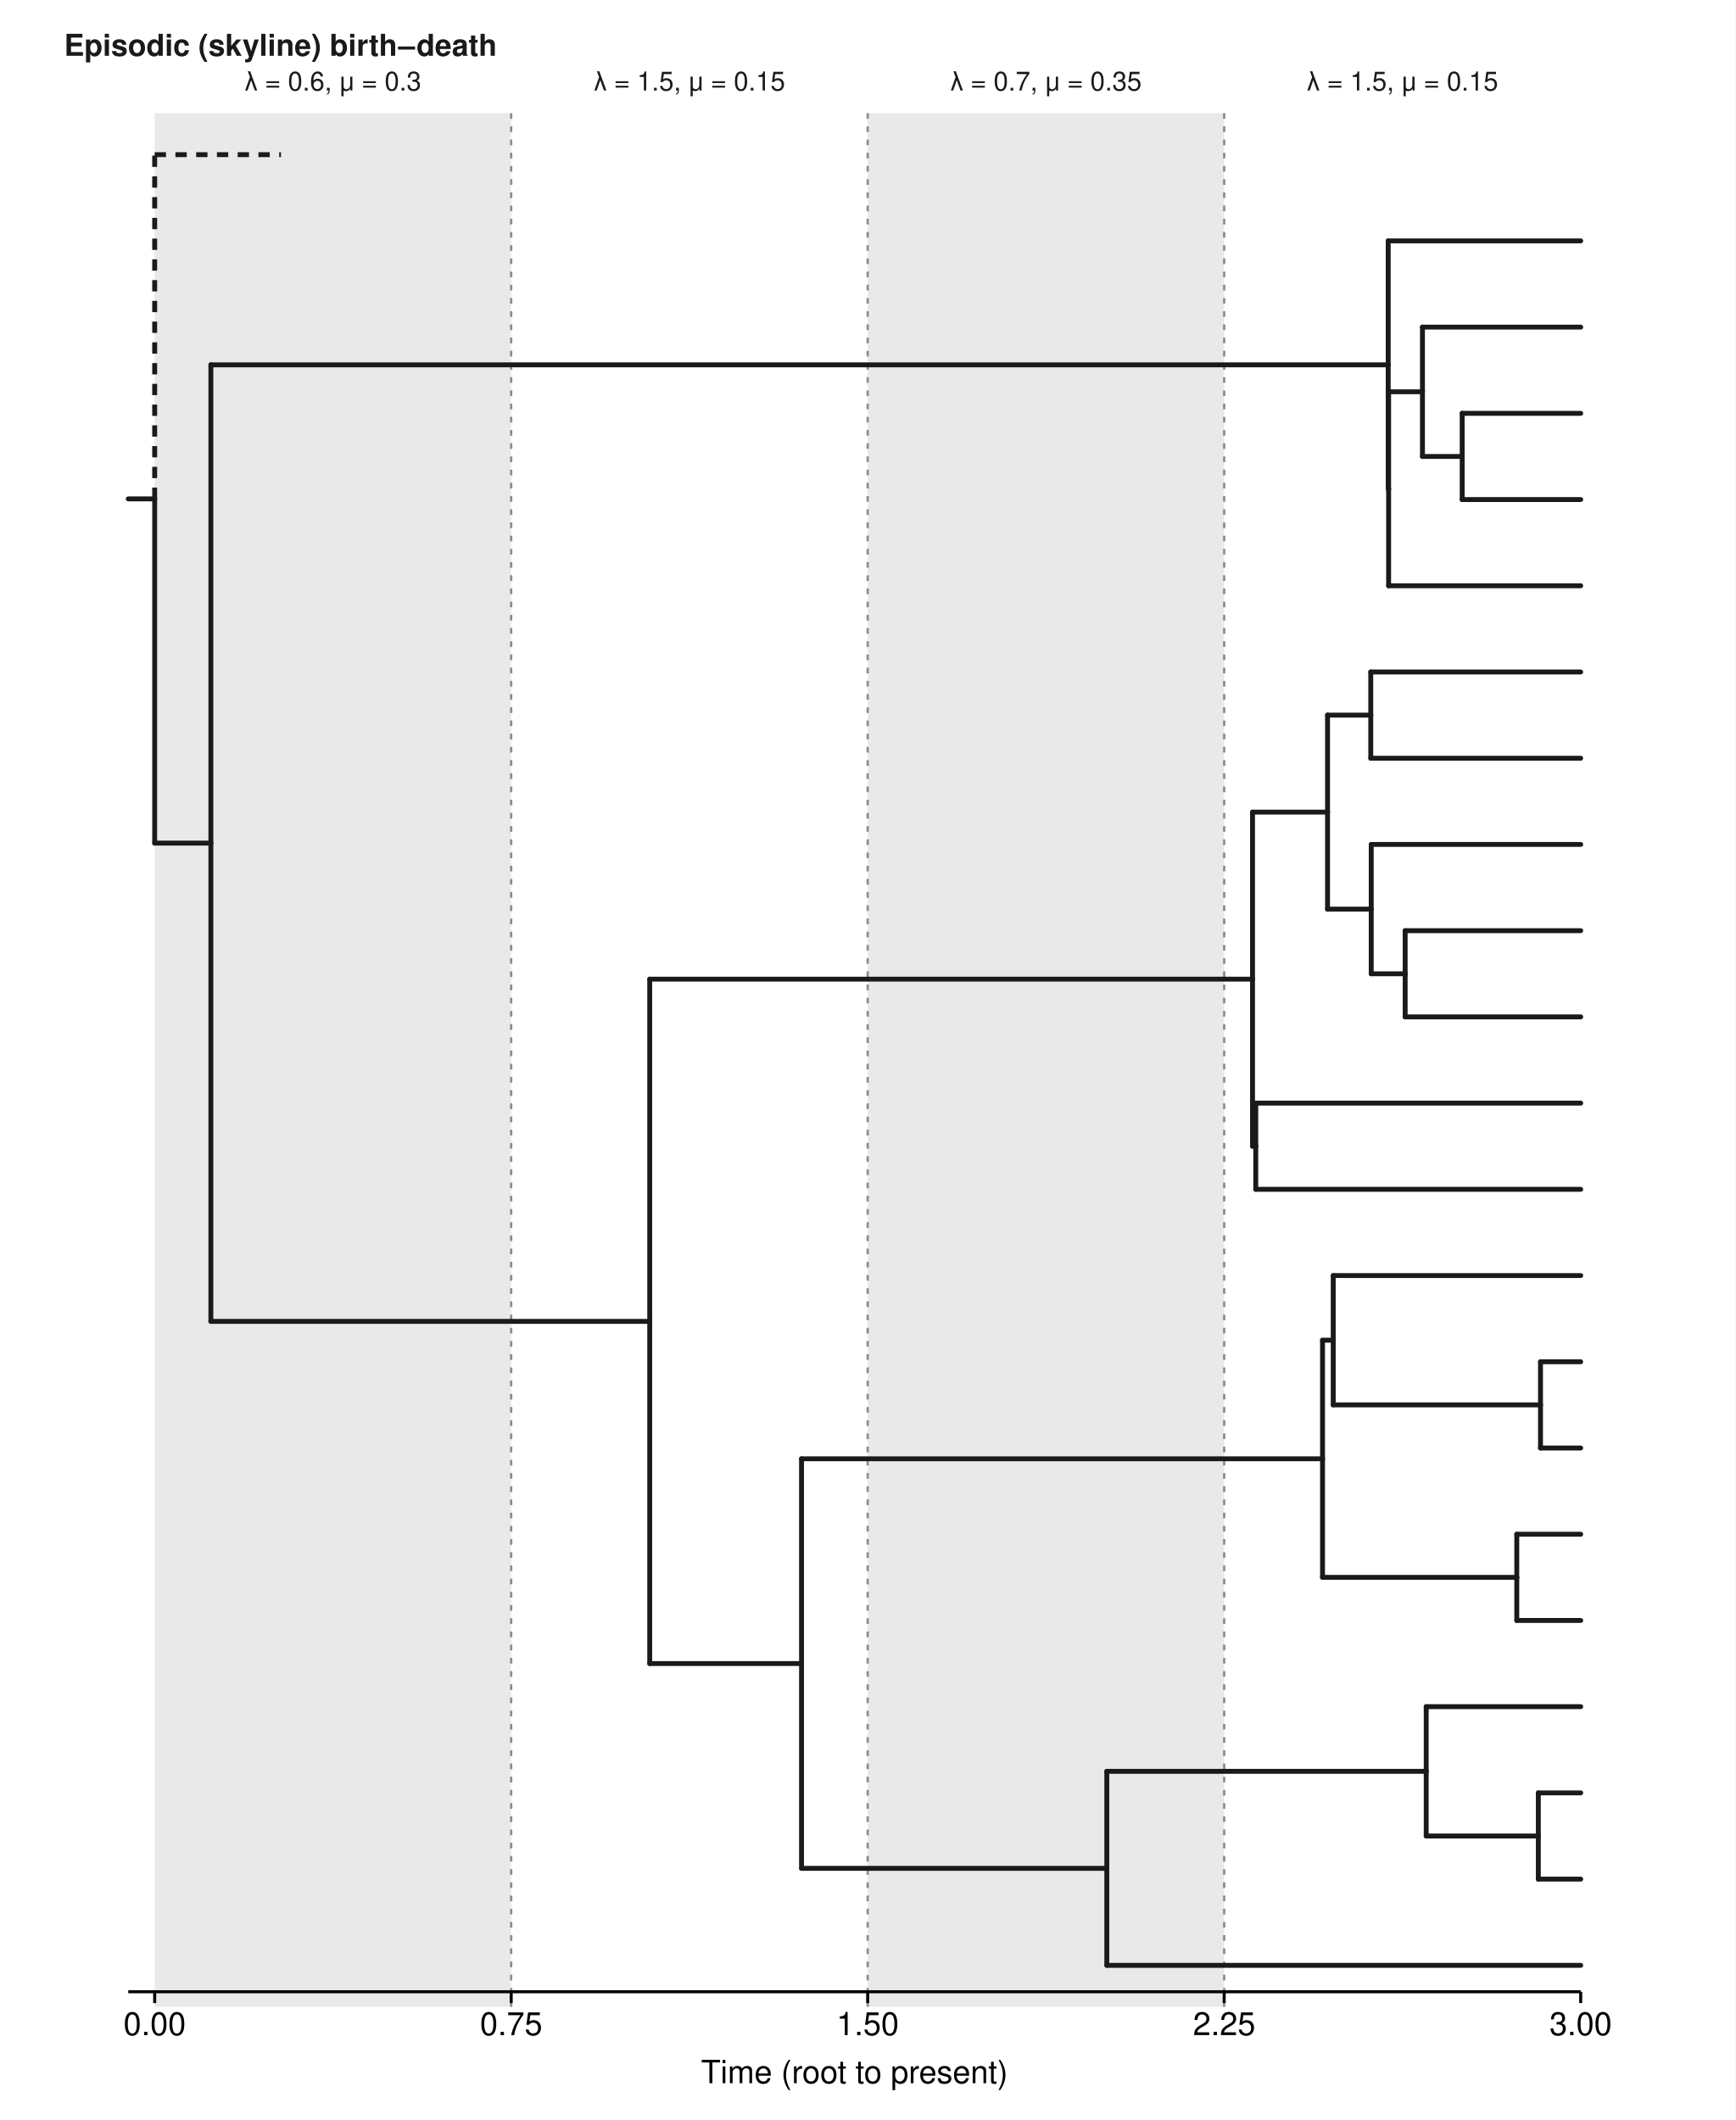
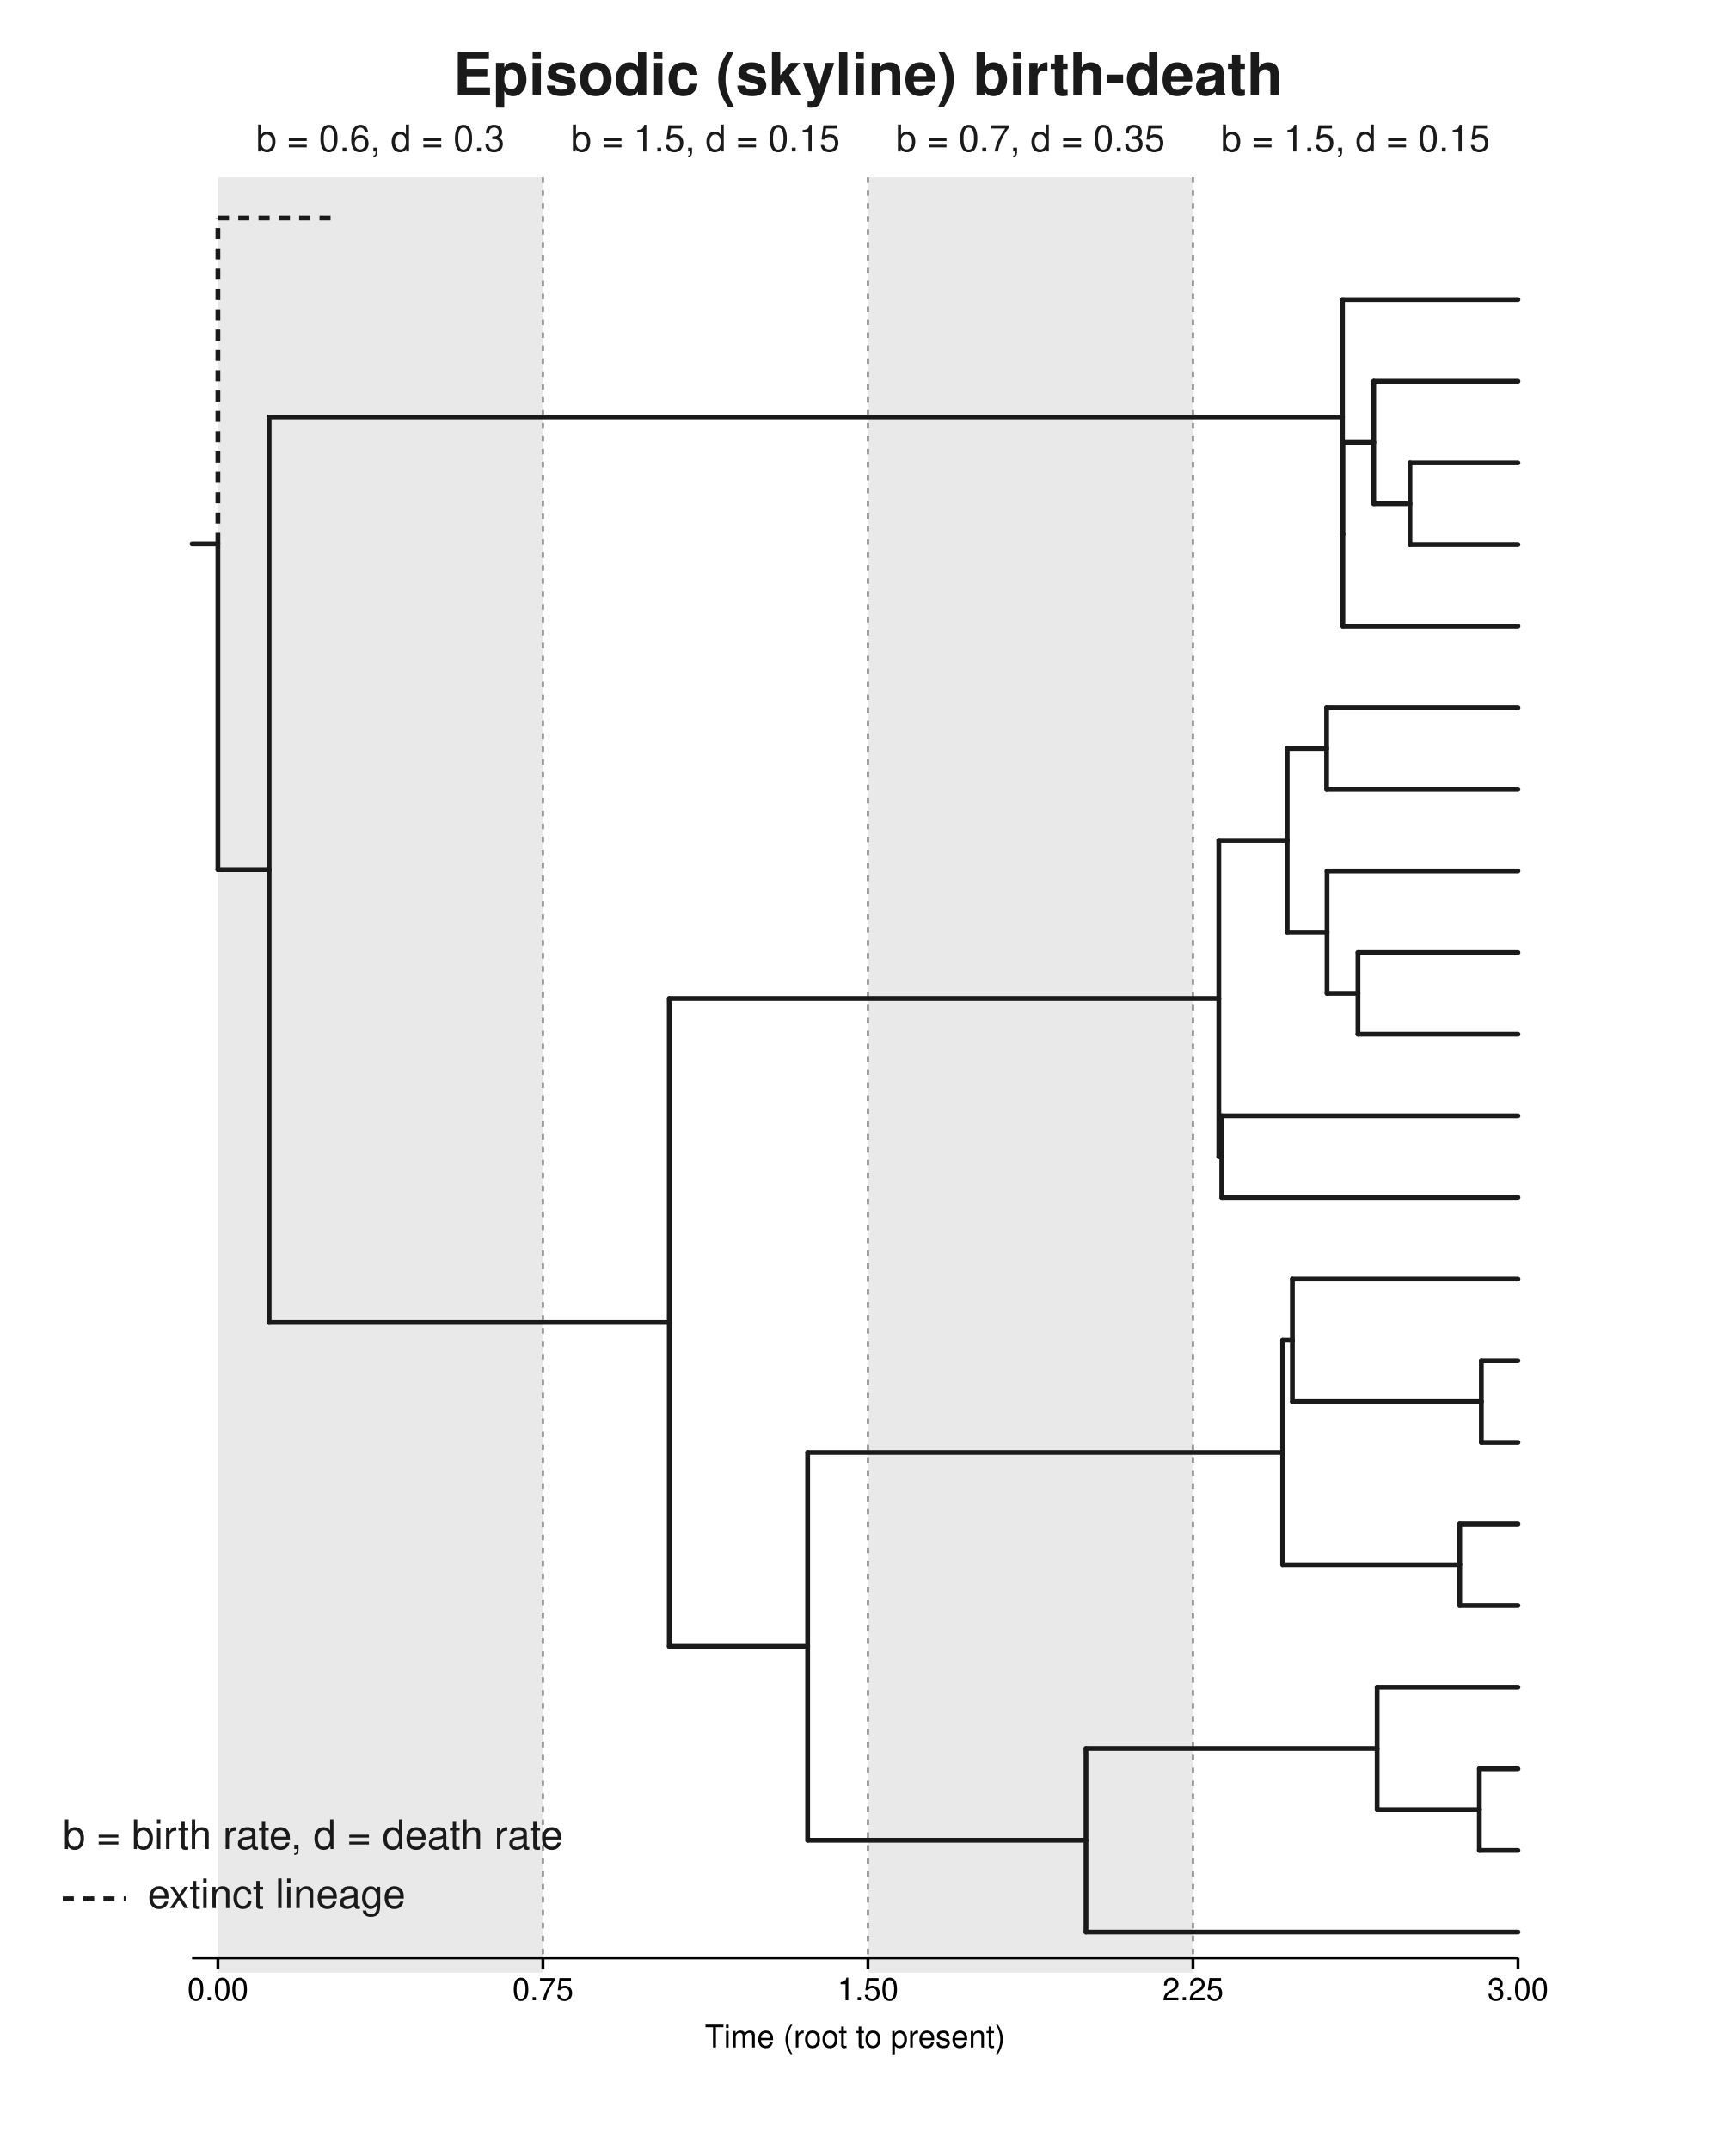
- <svg xmlns="http://www.w3.org/2000/svg" width="920" height="1124" viewBox="-460.0 -562.0 920 1124">
+ <svg xmlns="http://www.w3.org/2000/svg" width="940" height="1164" viewBox="-470.0 -582.0 940 1164">
  <defs>
</defs>
-   <rect x="-460.0" y="-562.0" width="920" height="1124" fill="white" />
-   <text x="283.5" y="-514.0" font-size="14" font-family="Helvetica" text-anchor="middle" fill="#1a1a1a">λ = 1.5,  μ = 0.15</text>
-   <rect x="0.0" y="-502.0" width="189.0" height="1004.0" fill="#e9e9e9" />
-   <text x="94.5" y="-514.0" font-size="14" font-family="Helvetica" text-anchor="middle" fill="#1a1a1a">λ = 0.7,  μ = 0.35</text>
-   <text x="-94.5" y="-514.0" font-size="14" font-family="Helvetica" text-anchor="middle" fill="#1a1a1a">λ = 1.5,  μ = 0.15</text>
-   <rect x="-378.0" y="-502.0" width="189.0" height="1004.0" fill="#e9e9e9" />
-   <text x="-283.5" y="-514.0" font-size="14" font-family="Helvetica" text-anchor="middle" fill="#1a1a1a">λ = 0.6,  μ = 0.3</text>
-   <path d="M189.0,-502.0 L189.0,502.0" stroke="#8a8a8a" stroke-width="1.2" stroke-dasharray="3,4" />
-   <path d="M0.0,-502.0 L0.0,502.0" stroke="#8a8a8a" stroke-width="1.2" stroke-dasharray="3,4" />
-   <path d="M-189.0,-502.0 L-189.0,502.0" stroke="#8a8a8a" stroke-width="1.2" stroke-dasharray="3,4" />
-   <text x="-426.0" y="-538.0" font-size="16" fill="#1a1a1a" font-weight="bold" font-family="Helvetica" text-anchor="start" dominant-baseline="middle">Episodic (skyline) birth–death</text>
-   <path d="M-378.0,-480.0 L-311.032,-480.0" stroke="#1a1a1a" stroke-width="2.6" stroke-dasharray="6,5" stroke-linecap="butt" />
-   <path d="M275.946,-434.286 L378.0,-434.286" stroke="#1a1a1a" stroke-width="2.6" stroke-linecap="round" />
-   <path d="M294.112,-388.571 L378.0,-388.571" stroke="#1a1a1a" stroke-width="2.6" stroke-linecap="round" />
-   <path d="M315.168,-342.857 L378.0,-342.857" stroke="#1a1a1a" stroke-width="2.6" stroke-linecap="round" />
-   <path d="M315.168,-297.143 L378.0,-297.143" stroke="#1a1a1a" stroke-width="2.6" stroke-linecap="round" />
-   <path d="M294.112,-320.0 L315.168,-320.0" stroke="#1a1a1a" stroke-width="2.6" stroke-linecap="round" />
-   <path d="M315.168,-320.0 L315.168,-342.857" stroke="#1a1a1a" stroke-width="2.6" stroke-linecap="round" />
-   <path d="M315.168,-320.0 L315.168,-297.143" stroke="#1a1a1a" stroke-width="2.6" stroke-linecap="round" />
-   <path d="M276.171,-354.286 L294.112,-354.286" stroke="#1a1a1a" stroke-width="2.6" stroke-linecap="round" />
-   <path d="M294.112,-354.286 L294.112,-388.571" stroke="#1a1a1a" stroke-width="2.6" stroke-linecap="round" />
-   <path d="M294.112,-354.286 L294.112,-320.0" stroke="#1a1a1a" stroke-width="2.6" stroke-linecap="round" />
-   <path d="M276.171,-251.429 L378.0,-251.429" stroke="#1a1a1a" stroke-width="2.6" stroke-linecap="round" />
-   <path d="M275.946,-302.857 L276.171,-302.857" stroke="#1a1a1a" stroke-width="2.6" stroke-linecap="round" />
-   <path d="M276.171,-302.857 L276.171,-354.286" stroke="#1a1a1a" stroke-width="2.6" stroke-linecap="round" />
-   <path d="M276.171,-302.857 L276.171,-251.429" stroke="#1a1a1a" stroke-width="2.6" stroke-linecap="round" />
-   <path d="M-348.213,-368.571 L275.946,-368.571" stroke="#1a1a1a" stroke-width="2.6" stroke-linecap="round" />
-   <path d="M275.946,-368.571 L275.946,-434.286" stroke="#1a1a1a" stroke-width="2.6" stroke-linecap="round" />
-   <path d="M275.946,-368.571 L275.946,-302.857" stroke="#1a1a1a" stroke-width="2.6" stroke-linecap="round" />
-   <path d="M266.703,-205.714 L378.0,-205.714" stroke="#1a1a1a" stroke-width="2.6" stroke-linecap="round" />
-   <path d="M266.703,-160.0 L378.0,-160.0" stroke="#1a1a1a" stroke-width="2.6" stroke-linecap="round" />
-   <path d="M243.784,-182.857 L266.703,-182.857" stroke="#1a1a1a" stroke-width="2.6" stroke-linecap="round" />
-   <path d="M266.703,-182.857 L266.703,-205.714" stroke="#1a1a1a" stroke-width="2.6" stroke-linecap="round" />
-   <path d="M266.703,-182.857 L266.703,-160.0" stroke="#1a1a1a" stroke-width="2.6" stroke-linecap="round" />
-   <path d="M266.951,-114.286 L378.0,-114.286" stroke="#1a1a1a" stroke-width="2.6" stroke-linecap="round" />
-   <path d="M284.939,-68.571 L378.0,-68.571" stroke="#1a1a1a" stroke-width="2.6" stroke-linecap="round" />
-   <path d="M284.939,-22.857 L378.0,-22.857" stroke="#1a1a1a" stroke-width="2.6" stroke-linecap="round" />
-   <path d="M266.951,-45.714 L284.939,-45.714" stroke="#1a1a1a" stroke-width="2.6" stroke-linecap="round" />
-   <path d="M284.939,-45.714 L284.939,-68.571" stroke="#1a1a1a" stroke-width="2.6" stroke-linecap="round" />
-   <path d="M284.939,-45.714 L284.939,-22.857" stroke="#1a1a1a" stroke-width="2.6" stroke-linecap="round" />
-   <path d="M243.784,-80 L266.951,-80" stroke="#1a1a1a" stroke-width="2.6" stroke-linecap="round" />
-   <path d="M266.951,-80 L266.951,-114.286" stroke="#1a1a1a" stroke-width="2.6" stroke-linecap="round" />
-   <path d="M266.951,-80 L266.951,-45.714" stroke="#1a1a1a" stroke-width="2.6" stroke-linecap="round" />
-   <path d="M204.022,-131.429 L243.784,-131.429" stroke="#1a1a1a" stroke-width="2.6" stroke-linecap="round" />
-   <path d="M243.784,-131.429 L243.784,-182.857" stroke="#1a1a1a" stroke-width="2.6" stroke-linecap="round" />
-   <path d="M243.784,-131.429 L243.784,-80" stroke="#1a1a1a" stroke-width="2.6" stroke-linecap="round" />
-   <path d="M205.735,22.857 L378.0,22.857" stroke="#1a1a1a" stroke-width="2.6" stroke-linecap="round" />
-   <path d="M205.735,68.571 L378.0,68.571" stroke="#1a1a1a" stroke-width="2.6" stroke-linecap="round" />
-   <path d="M204.022,45.714 L205.735,45.714" stroke="#1a1a1a" stroke-width="2.6" stroke-linecap="round" />
-   <path d="M205.735,45.714 L205.735,22.857" stroke="#1a1a1a" stroke-width="2.6" stroke-linecap="round" />
-   <path d="M205.735,45.714 L205.735,68.571" stroke="#1a1a1a" stroke-width="2.6" stroke-linecap="round" />
-   <path d="M-115.548,-42.857 L204.022,-42.857" stroke="#1a1a1a" stroke-width="2.6" stroke-linecap="round" />
-   <path d="M204.022,-42.857 L204.022,-131.429" stroke="#1a1a1a" stroke-width="2.6" stroke-linecap="round" />
-   <path d="M204.022,-42.857 L204.022,45.714" stroke="#1a1a1a" stroke-width="2.6" stroke-linecap="round" />
-   <path d="M246.808,114.286 L378.0,114.286" stroke="#1a1a1a" stroke-width="2.6" stroke-linecap="round" />
-   <path d="M356.691,160.0 L378.0,160.0" stroke="#1a1a1a" stroke-width="2.6" stroke-linecap="round" />
-   <path d="M356.691,205.714 L378.0,205.714" stroke="#1a1a1a" stroke-width="2.6" stroke-linecap="round" />
-   <path d="M246.808,182.857 L356.691,182.857" stroke="#1a1a1a" stroke-width="2.6" stroke-linecap="round" />
-   <path d="M356.691,182.857 L356.691,160.0" stroke="#1a1a1a" stroke-width="2.6" stroke-linecap="round" />
-   <path d="M356.691,182.857 L356.691,205.714" stroke="#1a1a1a" stroke-width="2.6" stroke-linecap="round" />
-   <path d="M241.136,148.571 L246.808,148.571" stroke="#1a1a1a" stroke-width="2.6" stroke-linecap="round" />
-   <path d="M246.808,148.571 L246.808,114.286" stroke="#1a1a1a" stroke-width="2.6" stroke-linecap="round" />
-   <path d="M246.808,148.571 L246.808,182.857" stroke="#1a1a1a" stroke-width="2.6" stroke-linecap="round" />
-   <path d="M344.113,251.429 L378.0,251.429" stroke="#1a1a1a" stroke-width="2.6" stroke-linecap="round" />
-   <path d="M344.113,297.143 L378.0,297.143" stroke="#1a1a1a" stroke-width="2.6" stroke-linecap="round" />
-   <path d="M241.136,274.286 L344.113,274.286" stroke="#1a1a1a" stroke-width="2.6" stroke-linecap="round" />
-   <path d="M344.113,274.286 L344.113,251.429" stroke="#1a1a1a" stroke-width="2.6" stroke-linecap="round" />
-   <path d="M344.113,274.286 L344.113,297.143" stroke="#1a1a1a" stroke-width="2.6" stroke-linecap="round" />
-   <path d="M-35.069,211.429 L241.136,211.429" stroke="#1a1a1a" stroke-width="2.6" stroke-linecap="round" />
-   <path d="M241.136,211.429 L241.136,148.571" stroke="#1a1a1a" stroke-width="2.6" stroke-linecap="round" />
-   <path d="M241.136,211.429 L241.136,274.286" stroke="#1a1a1a" stroke-width="2.6" stroke-linecap="round" />
-   <path d="M296.092,342.857 L378.0,342.857" stroke="#1a1a1a" stroke-width="2.6" stroke-linecap="round" />
-   <path d="M355.533,388.571 L378.0,388.571" stroke="#1a1a1a" stroke-width="2.6" stroke-linecap="round" />
-   <path d="M355.533,434.286 L378.0,434.286" stroke="#1a1a1a" stroke-width="2.6" stroke-linecap="round" />
-   <path d="M296.092,411.429 L355.533,411.429" stroke="#1a1a1a" stroke-width="2.6" stroke-linecap="round" />
-   <path d="M355.533,411.429 L355.533,388.571" stroke="#1a1a1a" stroke-width="2.6" stroke-linecap="round" />
-   <path d="M355.533,411.429 L355.533,434.286" stroke="#1a1a1a" stroke-width="2.6" stroke-linecap="round" />
-   <path d="M126.768,377.143 L296.092,377.143" stroke="#1a1a1a" stroke-width="2.6" stroke-linecap="round" />
-   <path d="M296.092,377.143 L296.092,342.857" stroke="#1a1a1a" stroke-width="2.6" stroke-linecap="round" />
-   <path d="M296.092,377.143 L296.092,411.429" stroke="#1a1a1a" stroke-width="2.6" stroke-linecap="round" />
-   <path d="M126.768,480.0 L378.0,480.0" stroke="#1a1a1a" stroke-width="2.6" stroke-linecap="round" />
-   <path d="M-35.069,428.571 L126.768,428.571" stroke="#1a1a1a" stroke-width="2.6" stroke-linecap="round" />
-   <path d="M126.768,428.571 L126.768,377.143" stroke="#1a1a1a" stroke-width="2.6" stroke-linecap="round" />
-   <path d="M126.768,428.571 L126.768,480.0" stroke="#1a1a1a" stroke-width="2.6" stroke-linecap="round" />
-   <path d="M-115.548,320.0 L-35.069,320.0" stroke="#1a1a1a" stroke-width="2.6" stroke-linecap="round" />
-   <path d="M-35.069,320.0 L-35.069,211.429" stroke="#1a1a1a" stroke-width="2.6" stroke-linecap="round" />
-   <path d="M-35.069,320.0 L-35.069,428.571" stroke="#1a1a1a" stroke-width="2.6" stroke-linecap="round" />
-   <path d="M-348.213,138.571 L-115.548,138.571" stroke="#1a1a1a" stroke-width="2.6" stroke-linecap="round" />
-   <path d="M-115.548,138.571 L-115.548,-42.857" stroke="#1a1a1a" stroke-width="2.6" stroke-linecap="round" />
-   <path d="M-115.548,138.571 L-115.548,320.0" stroke="#1a1a1a" stroke-width="2.6" stroke-linecap="round" />
-   <path d="M-378.0,-115 L-348.213,-115" stroke="#1a1a1a" stroke-width="2.6" stroke-linecap="round" />
-   <path d="M-348.213,-115 L-348.213,-368.571" stroke="#1a1a1a" stroke-width="2.6" stroke-linecap="round" />
-   <path d="M-348.213,-115 L-348.213,138.571" stroke="#1a1a1a" stroke-width="2.6" stroke-linecap="round" />
-   <path d="M-392.0,-297.5 L-378.0,-297.5" stroke="#1a1a1a" stroke-width="2.6" stroke-linecap="round" />
-   <path d="M-378.0,-297.5 L-378.0,-480.0" stroke="#1a1a1a" stroke-width="2.6" stroke-dasharray="6,5" stroke-linecap="butt" />
-   <path d="M-378.0,-297.5 L-378.0,-115" stroke="#1a1a1a" stroke-width="2.6" stroke-linecap="round" />
-   <path d="M-392.0,494.0 L378.0,494.0" stroke="black" stroke-width="1.6" />
-   <path d="M-378.0,494.0 L-378.0,500.0" stroke="black" stroke-width="1.6" />
-   <text x="-378.0" y="517.0" font-size="17" text-anchor="middle" font-family="Helvetica">0.00</text>
-   <path d="M-189.0,494.0 L-189.0,500.0" stroke="black" stroke-width="1.6" />
-   <text x="-189.0" y="517.0" font-size="17" text-anchor="middle" font-family="Helvetica">0.75</text>
-   <path d="M0.0,494.0 L0.0,500.0" stroke="black" stroke-width="1.6" />
-   <text x="0.0" y="517.0" font-size="17" text-anchor="middle" font-family="Helvetica">1.50</text>
-   <path d="M189.0,494.0 L189.0,500.0" stroke="black" stroke-width="1.6" />
-   <text x="189.0" y="517.0" font-size="17" text-anchor="middle" font-family="Helvetica">2.25</text>
-   <path d="M378.0,494.0 L378.0,500.0" stroke="black" stroke-width="1.6" />
-   <text x="378.0" y="517.0" font-size="17" text-anchor="middle" font-family="Helvetica">3.00</text>
-   <text x="-7.0" y="542.5" font-size="17" text-anchor="middle" font-family="Helvetica">Time (root to present)</text>
+   <rect x="-470.0" y="-582.0" width="940" height="1164" fill="white" />
+   <text x="264.0" y="-500.0" font-size="20" font-family="Helvetica" text-anchor="middle" fill="#1a1a1a">b = 1.5,  d = 0.15</text>
+   <rect x="0.0" y="-486.0" width="176.0" height="972.0" fill="#e9e9e9" />
+   <text x="88.0" y="-500.0" font-size="20" font-family="Helvetica" text-anchor="middle" fill="#1a1a1a">b = 0.7,  d = 0.35</text>
+   <text x="-88.0" y="-500.0" font-size="20" font-family="Helvetica" text-anchor="middle" fill="#1a1a1a">b = 1.5,  d = 0.15</text>
+   <rect x="-352.0" y="-486.0" width="176.0" height="972.0" fill="#e9e9e9" />
+   <text x="-264.0" y="-500.0" font-size="20" font-family="Helvetica" text-anchor="middle" fill="#1a1a1a">b = 0.6,  d = 0.3</text>
+   <path d="M176.0,-486.0 L176.0,486.0" stroke="#8a8a8a" stroke-width="1.2" stroke-dasharray="3,4" />
+   <path d="M0.0,-486.0 L0.0,486.0" stroke="#8a8a8a" stroke-width="1.2" stroke-dasharray="3,4" />
+   <path d="M-176.0,-486.0 L-176.0,486.0" stroke="#8a8a8a" stroke-width="1.2" stroke-dasharray="3,4" />
+   <path d="M-352.0,-464.0 L-289.639,-464.0" stroke="#1a1a1a" stroke-width="2.6" stroke-dasharray="6,5" stroke-linecap="butt" />
+   <path d="M256.965,-419.81 L352.0,-419.81" stroke="#1a1a1a" stroke-width="2.6" stroke-linecap="round" />
+   <path d="M273.882,-375.619 L352.0,-375.619" stroke="#1a1a1a" stroke-width="2.6" stroke-linecap="round" />
+   <path d="M293.489,-331.429 L352.0,-331.429" stroke="#1a1a1a" stroke-width="2.6" stroke-linecap="round" />
+   <path d="M293.489,-287.238 L352.0,-287.238" stroke="#1a1a1a" stroke-width="2.6" stroke-linecap="round" />
+   <path d="M273.882,-309.333 L293.489,-309.333" stroke="#1a1a1a" stroke-width="2.6" stroke-linecap="round" />
+   <path d="M293.489,-309.333 L293.489,-331.429" stroke="#1a1a1a" stroke-width="2.6" stroke-linecap="round" />
+   <path d="M293.489,-309.333 L293.489,-287.238" stroke="#1a1a1a" stroke-width="2.6" stroke-linecap="round" />
+   <path d="M257.175,-342.476 L273.882,-342.476" stroke="#1a1a1a" stroke-width="2.6" stroke-linecap="round" />
+   <path d="M273.882,-342.476 L273.882,-375.619" stroke="#1a1a1a" stroke-width="2.6" stroke-linecap="round" />
+   <path d="M273.882,-342.476 L273.882,-309.333" stroke="#1a1a1a" stroke-width="2.6" stroke-linecap="round" />
+   <path d="M257.175,-243.048 L352.0,-243.048" stroke="#1a1a1a" stroke-width="2.6" stroke-linecap="round" />
+   <path d="M256.965,-292.762 L257.175,-292.762" stroke="#1a1a1a" stroke-width="2.6" stroke-linecap="round" />
+   <path d="M257.175,-292.762 L257.175,-342.476" stroke="#1a1a1a" stroke-width="2.6" stroke-linecap="round" />
+   <path d="M257.175,-292.762 L257.175,-243.048" stroke="#1a1a1a" stroke-width="2.6" stroke-linecap="round" />
+   <path d="M-324.261,-356.286 L256.965,-356.286" stroke="#1a1a1a" stroke-width="2.6" stroke-linecap="round" />
+   <path d="M256.965,-356.286 L256.965,-419.81" stroke="#1a1a1a" stroke-width="2.6" stroke-linecap="round" />
+   <path d="M256.965,-356.286 L256.965,-292.762" stroke="#1a1a1a" stroke-width="2.6" stroke-linecap="round" />
+   <path d="M248.359,-198.857 L352.0,-198.857" stroke="#1a1a1a" stroke-width="2.6" stroke-linecap="round" />
+   <path d="M248.359,-154.667 L352.0,-154.667" stroke="#1a1a1a" stroke-width="2.6" stroke-linecap="round" />
+   <path d="M227.015,-176.762 L248.359,-176.762" stroke="#1a1a1a" stroke-width="2.6" stroke-linecap="round" />
+   <path d="M248.359,-176.762 L248.359,-198.857" stroke="#1a1a1a" stroke-width="2.6" stroke-linecap="round" />
+   <path d="M248.359,-176.762 L248.359,-154.667" stroke="#1a1a1a" stroke-width="2.6" stroke-linecap="round" />
+   <path d="M248.589,-110.476 L352.0,-110.476" stroke="#1a1a1a" stroke-width="2.6" stroke-linecap="round" />
+   <path d="M265.34,-66.286 L352.0,-66.286" stroke="#1a1a1a" stroke-width="2.6" stroke-linecap="round" />
+   <path d="M265.34,-22.095 L352.0,-22.095" stroke="#1a1a1a" stroke-width="2.6" stroke-linecap="round" />
+   <path d="M248.589,-44.19 L265.34,-44.19" stroke="#1a1a1a" stroke-width="2.6" stroke-linecap="round" />
+   <path d="M265.34,-44.19 L265.34,-66.286" stroke="#1a1a1a" stroke-width="2.6" stroke-linecap="round" />
+   <path d="M265.34,-44.19 L265.34,-22.095" stroke="#1a1a1a" stroke-width="2.6" stroke-linecap="round" />
+   <path d="M227.015,-77.333 L248.589,-77.333" stroke="#1a1a1a" stroke-width="2.6" stroke-linecap="round" />
+   <path d="M248.589,-77.333 L248.589,-110.476" stroke="#1a1a1a" stroke-width="2.6" stroke-linecap="round" />
+   <path d="M248.589,-77.333 L248.589,-44.19" stroke="#1a1a1a" stroke-width="2.6" stroke-linecap="round" />
+   <path d="M189.989,-127.048 L227.015,-127.048" stroke="#1a1a1a" stroke-width="2.6" stroke-linecap="round" />
+   <path d="M227.015,-127.048 L227.015,-176.762" stroke="#1a1a1a" stroke-width="2.6" stroke-linecap="round" />
+   <path d="M227.015,-127.048 L227.015,-77.333" stroke="#1a1a1a" stroke-width="2.6" stroke-linecap="round" />
+   <path d="M191.584,22.095 L352.0,22.095" stroke="#1a1a1a" stroke-width="2.6" stroke-linecap="round" />
+   <path d="M191.584,66.286 L352.0,66.286" stroke="#1a1a1a" stroke-width="2.6" stroke-linecap="round" />
+   <path d="M189.989,44.19 L191.584,44.19" stroke="#1a1a1a" stroke-width="2.6" stroke-linecap="round" />
+   <path d="M191.584,44.19 L191.584,22.095" stroke="#1a1a1a" stroke-width="2.6" stroke-linecap="round" />
+   <path d="M191.584,44.19 L191.584,66.286" stroke="#1a1a1a" stroke-width="2.6" stroke-linecap="round" />
+   <path d="M-107.6,-41.429 L189.989,-41.429" stroke="#1a1a1a" stroke-width="2.6" stroke-linecap="round" />
+   <path d="M189.989,-41.429 L189.989,-127.048" stroke="#1a1a1a" stroke-width="2.6" stroke-linecap="round" />
+   <path d="M189.989,-41.429 L189.989,44.19" stroke="#1a1a1a" stroke-width="2.6" stroke-linecap="round" />
+   <path d="M229.832,110.476 L352.0,110.476" stroke="#1a1a1a" stroke-width="2.6" stroke-linecap="round" />
+   <path d="M332.157,154.667 L352.0,154.667" stroke="#1a1a1a" stroke-width="2.6" stroke-linecap="round" />
+   <path d="M332.157,198.857 L352.0,198.857" stroke="#1a1a1a" stroke-width="2.6" stroke-linecap="round" />
+   <path d="M229.832,176.762 L332.157,176.762" stroke="#1a1a1a" stroke-width="2.6" stroke-linecap="round" />
+   <path d="M332.157,176.762 L332.157,154.667" stroke="#1a1a1a" stroke-width="2.6" stroke-linecap="round" />
+   <path d="M332.157,176.762 L332.157,198.857" stroke="#1a1a1a" stroke-width="2.6" stroke-linecap="round" />
+   <path d="M224.55,143.619 L229.832,143.619" stroke="#1a1a1a" stroke-width="2.6" stroke-linecap="round" />
+   <path d="M229.832,143.619 L229.832,110.476" stroke="#1a1a1a" stroke-width="2.6" stroke-linecap="round" />
+   <path d="M229.832,143.619 L229.832,176.762" stroke="#1a1a1a" stroke-width="2.6" stroke-linecap="round" />
+   <path d="M320.444,243.048 L352.0,243.048" stroke="#1a1a1a" stroke-width="2.6" stroke-linecap="round" />
+   <path d="M320.444,287.238 L352.0,287.238" stroke="#1a1a1a" stroke-width="2.6" stroke-linecap="round" />
+   <path d="M224.55,265.143 L320.444,265.143" stroke="#1a1a1a" stroke-width="2.6" stroke-linecap="round" />
+   <path d="M320.444,265.143 L320.444,243.048" stroke="#1a1a1a" stroke-width="2.6" stroke-linecap="round" />
+   <path d="M320.444,265.143 L320.444,287.238" stroke="#1a1a1a" stroke-width="2.6" stroke-linecap="round" />
+   <path d="M-32.657,204.381 L224.55,204.381" stroke="#1a1a1a" stroke-width="2.6" stroke-linecap="round" />
+   <path d="M224.55,204.381 L224.55,143.619" stroke="#1a1a1a" stroke-width="2.6" stroke-linecap="round" />
+   <path d="M224.55,204.381 L224.55,265.143" stroke="#1a1a1a" stroke-width="2.6" stroke-linecap="round" />
+   <path d="M275.726,331.429 L352.0,331.429" stroke="#1a1a1a" stroke-width="2.6" stroke-linecap="round" />
+   <path d="M331.078,375.619 L352.0,375.619" stroke="#1a1a1a" stroke-width="2.6" stroke-linecap="round" />
+   <path d="M331.078,419.81 L352.0,419.81" stroke="#1a1a1a" stroke-width="2.6" stroke-linecap="round" />
+   <path d="M275.726,397.714 L331.078,397.714" stroke="#1a1a1a" stroke-width="2.6" stroke-linecap="round" />
+   <path d="M331.078,397.714 L331.078,375.619" stroke="#1a1a1a" stroke-width="2.6" stroke-linecap="round" />
+   <path d="M331.078,397.714 L331.078,419.81" stroke="#1a1a1a" stroke-width="2.6" stroke-linecap="round" />
+   <path d="M118.049,364.571 L275.726,364.571" stroke="#1a1a1a" stroke-width="2.6" stroke-linecap="round" />
+   <path d="M275.726,364.571 L275.726,331.429" stroke="#1a1a1a" stroke-width="2.6" stroke-linecap="round" />
+   <path d="M275.726,364.571 L275.726,397.714" stroke="#1a1a1a" stroke-width="2.6" stroke-linecap="round" />
+   <path d="M118.049,464.0 L352.0,464.0" stroke="#1a1a1a" stroke-width="2.6" stroke-linecap="round" />
+   <path d="M-32.657,414.286 L118.049,414.286" stroke="#1a1a1a" stroke-width="2.6" stroke-linecap="round" />
+   <path d="M118.049,414.286 L118.049,364.571" stroke="#1a1a1a" stroke-width="2.6" stroke-linecap="round" />
+   <path d="M118.049,414.286 L118.049,464.0" stroke="#1a1a1a" stroke-width="2.6" stroke-linecap="round" />
+   <path d="M-107.6,309.333 L-32.657,309.333" stroke="#1a1a1a" stroke-width="2.6" stroke-linecap="round" />
+   <path d="M-32.657,309.333 L-32.657,204.381" stroke="#1a1a1a" stroke-width="2.6" stroke-linecap="round" />
+   <path d="M-32.657,309.333 L-32.657,414.286" stroke="#1a1a1a" stroke-width="2.6" stroke-linecap="round" />
+   <path d="M-324.261,133.952 L-107.6,133.952" stroke="#1a1a1a" stroke-width="2.6" stroke-linecap="round" />
+   <path d="M-107.6,133.952 L-107.6,-41.429" stroke="#1a1a1a" stroke-width="2.6" stroke-linecap="round" />
+   <path d="M-107.6,133.952 L-107.6,309.333" stroke="#1a1a1a" stroke-width="2.6" stroke-linecap="round" />
+   <path d="M-352.0,-111.167 L-324.261,-111.167" stroke="#1a1a1a" stroke-width="2.6" stroke-linecap="round" />
+   <path d="M-324.261,-111.167 L-324.261,-356.286" stroke="#1a1a1a" stroke-width="2.6" stroke-linecap="round" />
+   <path d="M-324.261,-111.167 L-324.261,133.952" stroke="#1a1a1a" stroke-width="2.6" stroke-linecap="round" />
+   <path d="M-366.0,-287.583 L-352.0,-287.583" stroke="#1a1a1a" stroke-width="2.6" stroke-linecap="round" />
+   <path d="M-352.0,-287.583 L-352.0,-464.0" stroke="#1a1a1a" stroke-width="2.6" stroke-dasharray="6,5" stroke-linecap="butt" />
+   <path d="M-352.0,-287.583 L-352.0,-111.167" stroke="#1a1a1a" stroke-width="2.6" stroke-linecap="round" />
+   <path d="M-366.0,478.0 L352.0,478.0" stroke="black" stroke-width="1.6" />
+   <path d="M-352.0,478.0 L-352.0,484.0" stroke="black" stroke-width="1.6" />
+   <text x="-352.0" y="501.0" font-size="17" text-anchor="middle" font-family="Helvetica">0.00</text>
+   <path d="M-176.0,478.0 L-176.0,484.0" stroke="black" stroke-width="1.6" />
+   <text x="-176.0" y="501.0" font-size="17" text-anchor="middle" font-family="Helvetica">0.75</text>
+   <path d="M0.0,478.0 L0.0,484.0" stroke="black" stroke-width="1.6" />
+   <text x="0.0" y="501.0" font-size="17" text-anchor="middle" font-family="Helvetica">1.50</text>
+   <path d="M176.0,478.0 L176.0,484.0" stroke="black" stroke-width="1.6" />
+   <text x="176.0" y="501.0" font-size="17" text-anchor="middle" font-family="Helvetica">2.25</text>
+   <path d="M352.0,478.0 L352.0,484.0" stroke="black" stroke-width="1.6" />
+   <text x="352.0" y="501.0" font-size="17" text-anchor="middle" font-family="Helvetica">3.00</text>
+   <text x="-7.0" y="526.5" font-size="17" text-anchor="middle" font-family="Helvetica">Time (root to present)</text>
+   <text x="0" y="-538.0" font-size="32" font-weight="bold" font-family="Helvetica" text-anchor="middle" dominant-baseline="central" fill="#1a1a1a">Episodic (skyline) birth-death</text>
+   <text x="-436.0" y="414.0" font-size="22" font-family="Helvetica" text-anchor="start" dominant-baseline="central" fill="#1a1a1a">b = birth rate,  d = death rate</text>
+   <path d="M-436.0,446.0 L-402.0,446.0" stroke="#1a1a1a" stroke-width="2.6" stroke-dasharray="6,5" stroke-linecap="butt" />
+   <text x="-390.0" y="446.0" font-size="22" font-family="Helvetica" text-anchor="start" dominant-baseline="central" fill="#1a1a1a">extinct lineage</text>
</svg>
